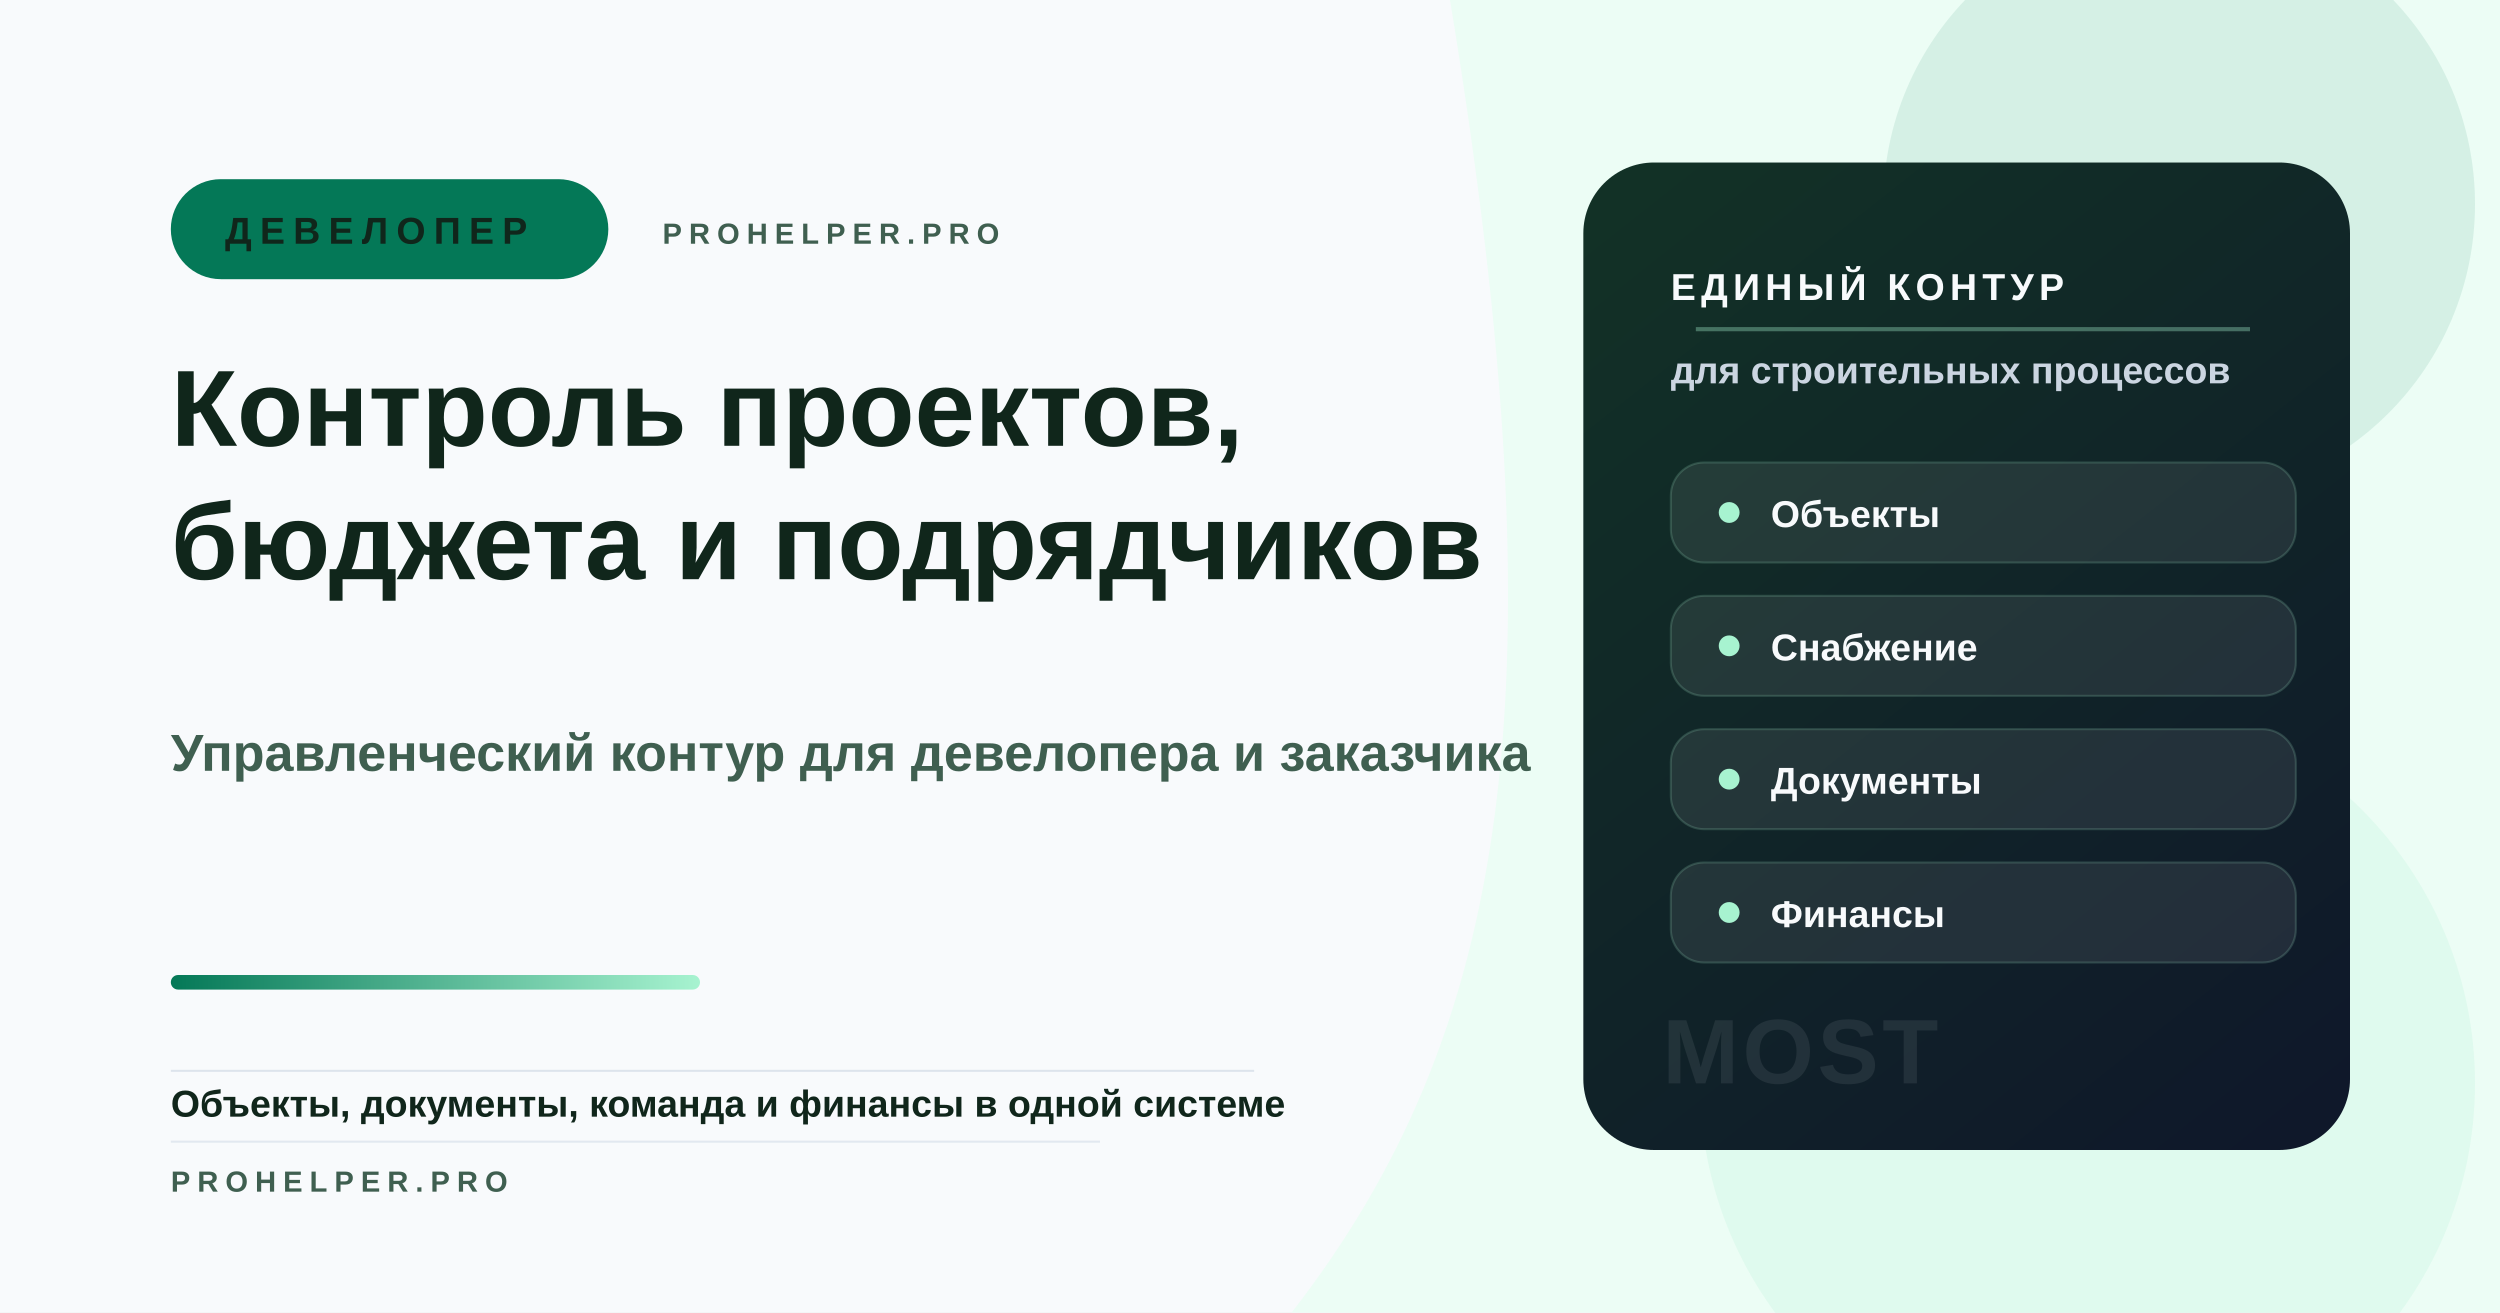
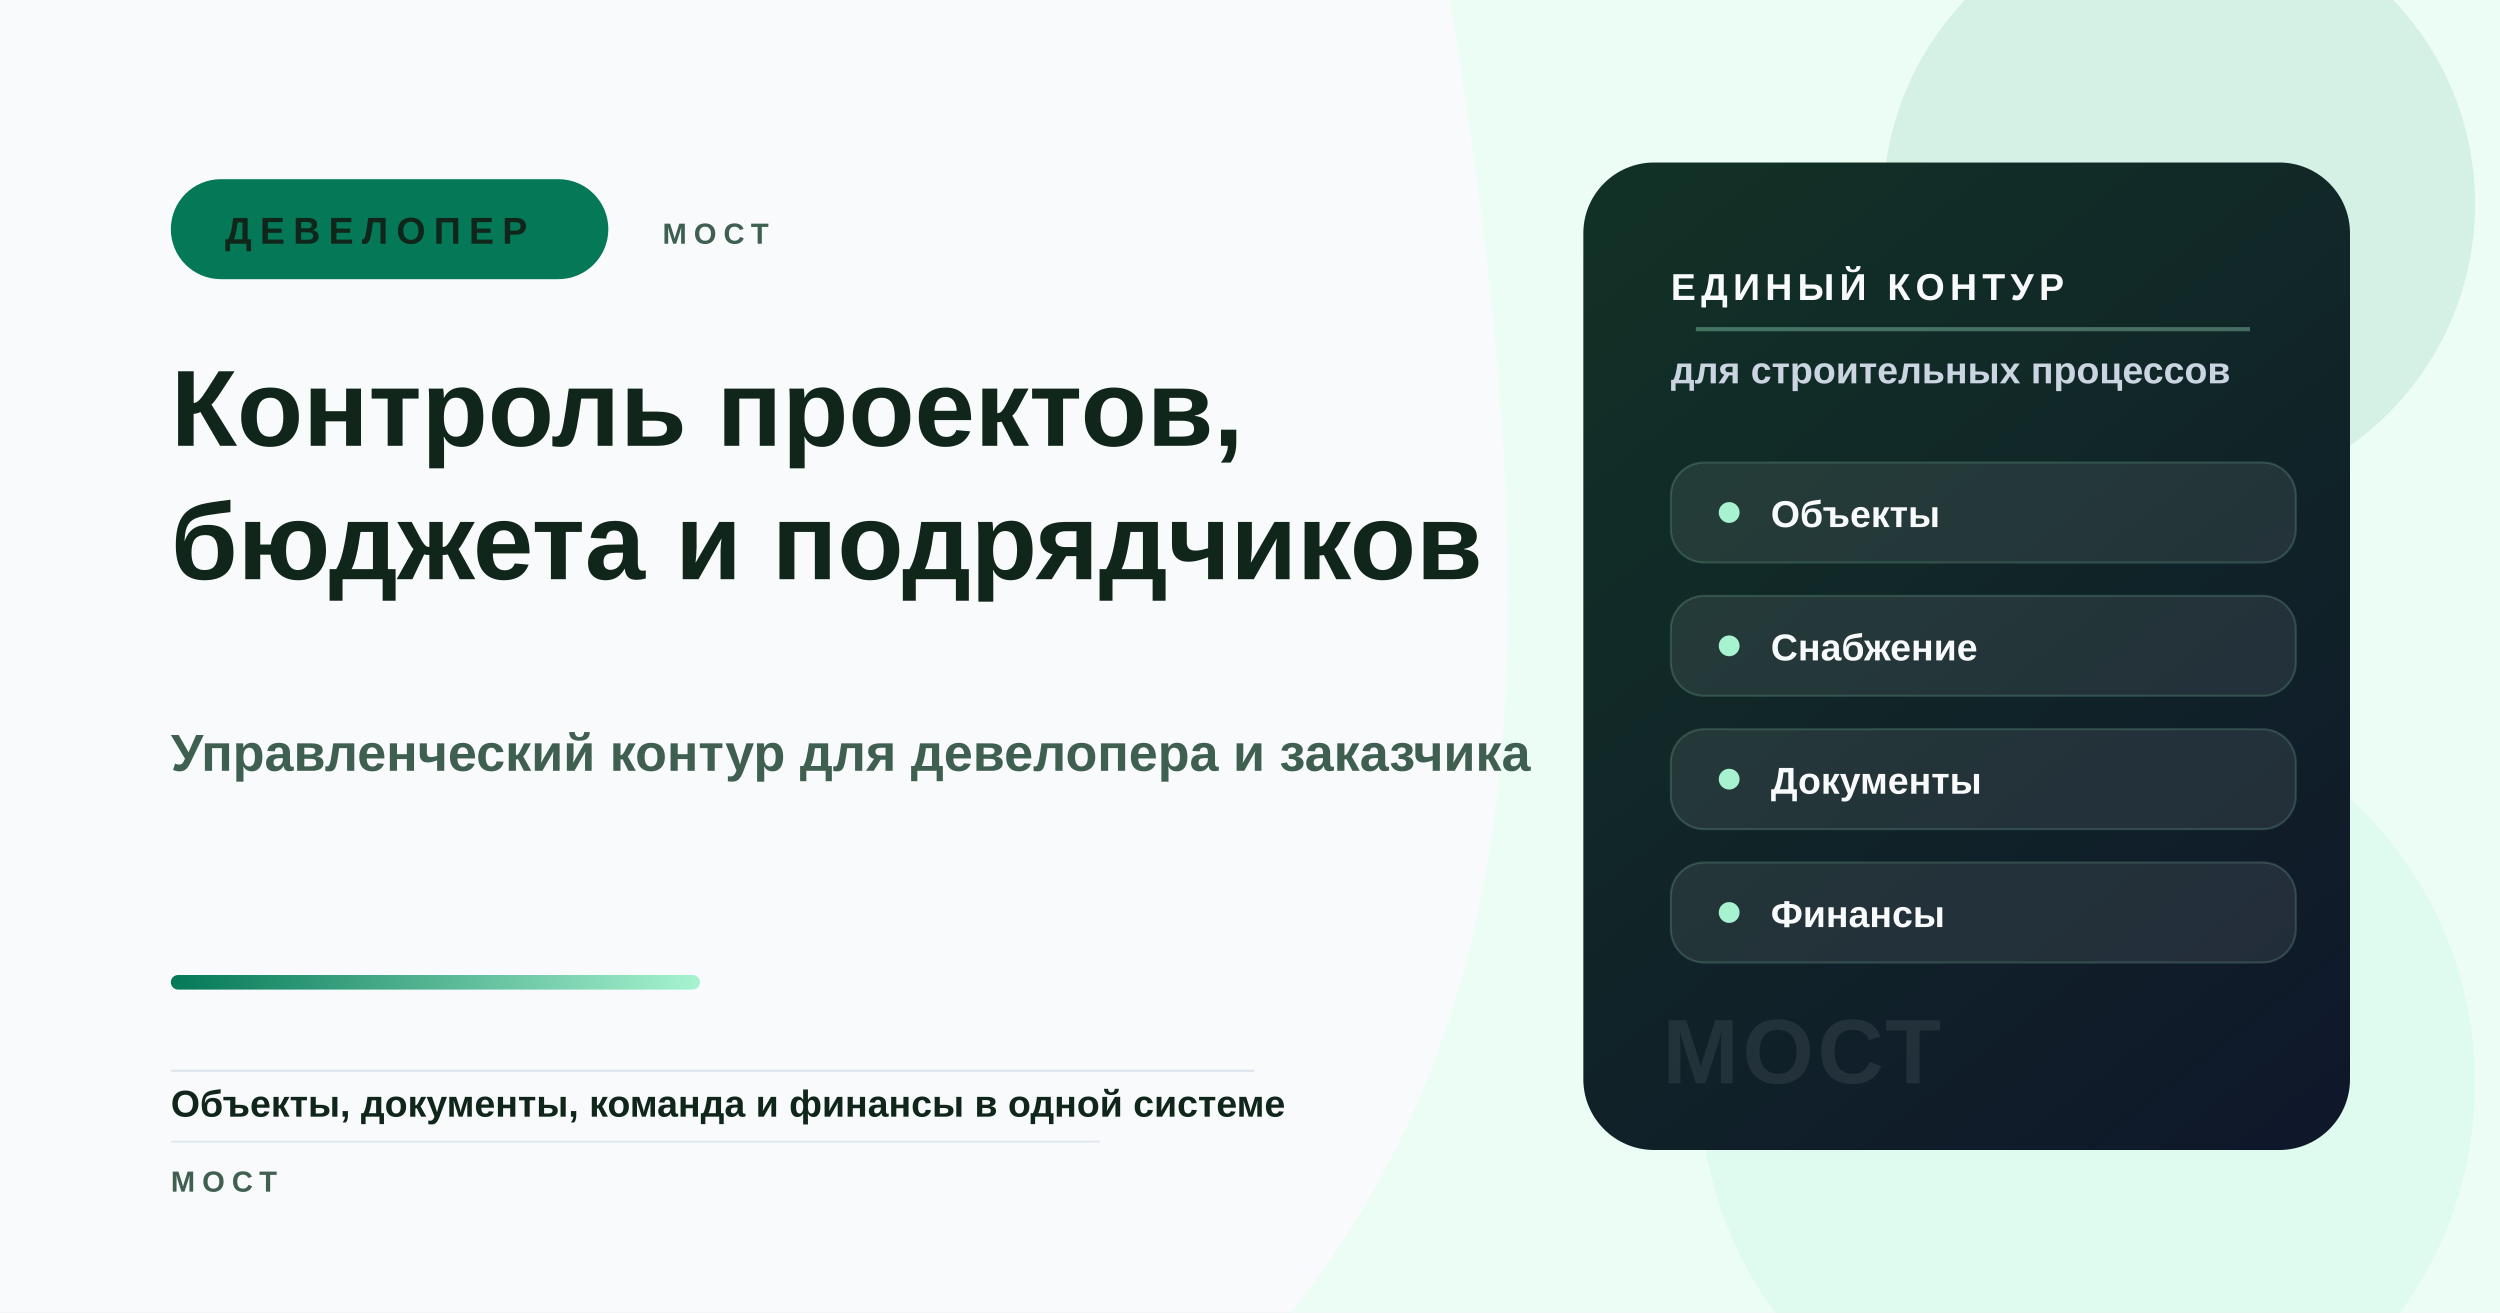
<svg xmlns="http://www.w3.org/2000/svg" width="1200" height="630" viewBox="0 0 1200 630" fill="none">
  <defs>
    <linearGradient id="panel-developers" x1="760" y1="82" x2="1128" y2="548" gradientUnits="userSpaceOnUse">
      <stop stop-color="#123226" />
      <stop offset="1" stop-color="#0F172A" />
    </linearGradient>
    <linearGradient id="accent-developers" x1="0" y1="0" x2="1" y2="0">
      <stop stop-color="#047857" />
      <stop offset="1" stop-color="#A7F3D0" />
    </linearGradient>
    <style>
      .brand { font-family: 'Segoe UI', Arial, sans-serif; font-size: 18px; font-weight: 800; letter-spacing: 0.22em; fill: #10261B; }
      .domain { font-family: 'Segoe UI', Arial, sans-serif; font-size: 14px; font-weight: 700; letter-spacing: 0.24em; fill: #3F5F50; }
      .title { font-family: 'Segoe UI', Arial, sans-serif; font-size: 52px; font-weight: 800; fill: #10261B; }
      .subtitle { font-family: 'Segoe UI', Arial, sans-serif; font-size: 25px; font-weight: 600; fill: #3F5F50; }
      .footer { font-family: 'Segoe UI', Arial, sans-serif; font-size: 18px; font-weight: 700; fill: #10261B; }
      .panel-title { font-family: 'Segoe UI', Arial, sans-serif; font-size: 18px; font-weight: 800; letter-spacing: 0.14em; fill: #F8FAFC; }
      .panel-copy { font-family: 'Segoe UI', Arial, sans-serif; font-size: 18px; font-weight: 600; fill: #CBD5E1; }
      .capability { font-family: 'Segoe UI', Arial, sans-serif; font-size: 18px; font-weight: 700; fill: #F8FAFC; }
      .stamp { font-family: 'Segoe UI', Arial, sans-serif; font-size: 44px; font-weight: 900; letter-spacing: 0.04em; fill: #F8FAFC; opacity: 0.08; }
    </style>
  </defs>
  <rect width="1200" height="630" fill="#F8FAFC" />
  <path d="M696 0H1200V630H620C724 496 751 334 696 0Z" fill="#ECFDF5" />
  <path d="M82 514H602" stroke="#CBD5E1" stroke-width="1" stroke-opacity="0.6" />
  <path d="M82 548H528" stroke="#E2E8F0" stroke-width="1" />
  <circle cx="1046" cy="98" r="142" fill="#047857" fill-opacity="0.10" />
  <circle cx="1002" cy="520" r="186" fill="#A7F3D0" fill-opacity="0.18" />
  <rect x="760" y="78" width="368" height="474" rx="34" fill="url(#panel-developers)" />
  <path d="M814 158H1080" stroke="#A7F3D0" stroke-width="2" stroke-opacity="0.35" />
  <text x="802" y="144" class="panel-title">ЕДИНЫЙ КОНТУР</text>
  <text x="802" y="184" class="panel-copy">для строительных процессов</text>
  <g>
    <rect x="802" y="222" width="300" height="48" rx="16" fill="#FFFFFF" fill-opacity="0.08" stroke="#A7F3D0" stroke-opacity="0.18" />
    <circle cx="830" cy="246" r="5" fill="#A7F3D0" />
    <text x="850" y="253" class="capability">Объекты</text>
  </g>
  <g>
    <rect x="802" y="286" width="300" height="48" rx="16" fill="#FFFFFF" fill-opacity="0.08" stroke="#A7F3D0" stroke-opacity="0.18" />
    <circle cx="830" cy="310" r="5" fill="#A7F3D0" />
    <text x="850" y="317" class="capability">Снабжение</text>
  </g>
  <g>
    <rect x="802" y="350" width="300" height="48" rx="16" fill="#FFFFFF" fill-opacity="0.08" stroke="#A7F3D0" stroke-opacity="0.18" />
    <circle cx="830" cy="374" r="5" fill="#A7F3D0" />
    <text x="850" y="381" class="capability">Документы</text>
  </g>
  <g>
    <rect x="802" y="414" width="300" height="48" rx="16" fill="#FFFFFF" fill-opacity="0.08" stroke="#A7F3D0" stroke-opacity="0.18" />
    <circle cx="830" cy="438" r="5" fill="#A7F3D0" />
    <text x="850" y="445" class="capability">Финансы</text>
  </g>
-   <text x="798" y="520" class="stamp">MOST</text>
+   <text x="798" y="520" class="stamp">МОСТ</text>
  <rect x="82" y="86" width="210" height="48" rx="24" fill="#047857" />
  <text x="108" y="117" class="brand" fill="#FFFFFF">ДЕВЕЛОПЕР</text>
-   <text x="318" y="117" class="domain">PROHELPER.PRO</text>
+   <text x="318" y="117" class="domain">МОСТ</text>
  <text x="82" y="214" class="title">Контроль проектов,</text>
  <text x="82" y="278" class="title">бюджета и подрядчиков</text>
  <text x="82" y="370" class="subtitle">Управленческий контур для девелопера и заказчика</text>
  <rect x="82" y="468" width="254" height="7" rx="3.5" fill="url(#accent-developers)" />
  <text x="82" y="536" class="footer">Объекты, документы, команда и финансы в одной системе</text>
-   <text x="82" y="572" class="domain">PROHELPER.PRO</text>
+   <text x="82" y="572" class="domain">МОСТ</text>
</svg>
